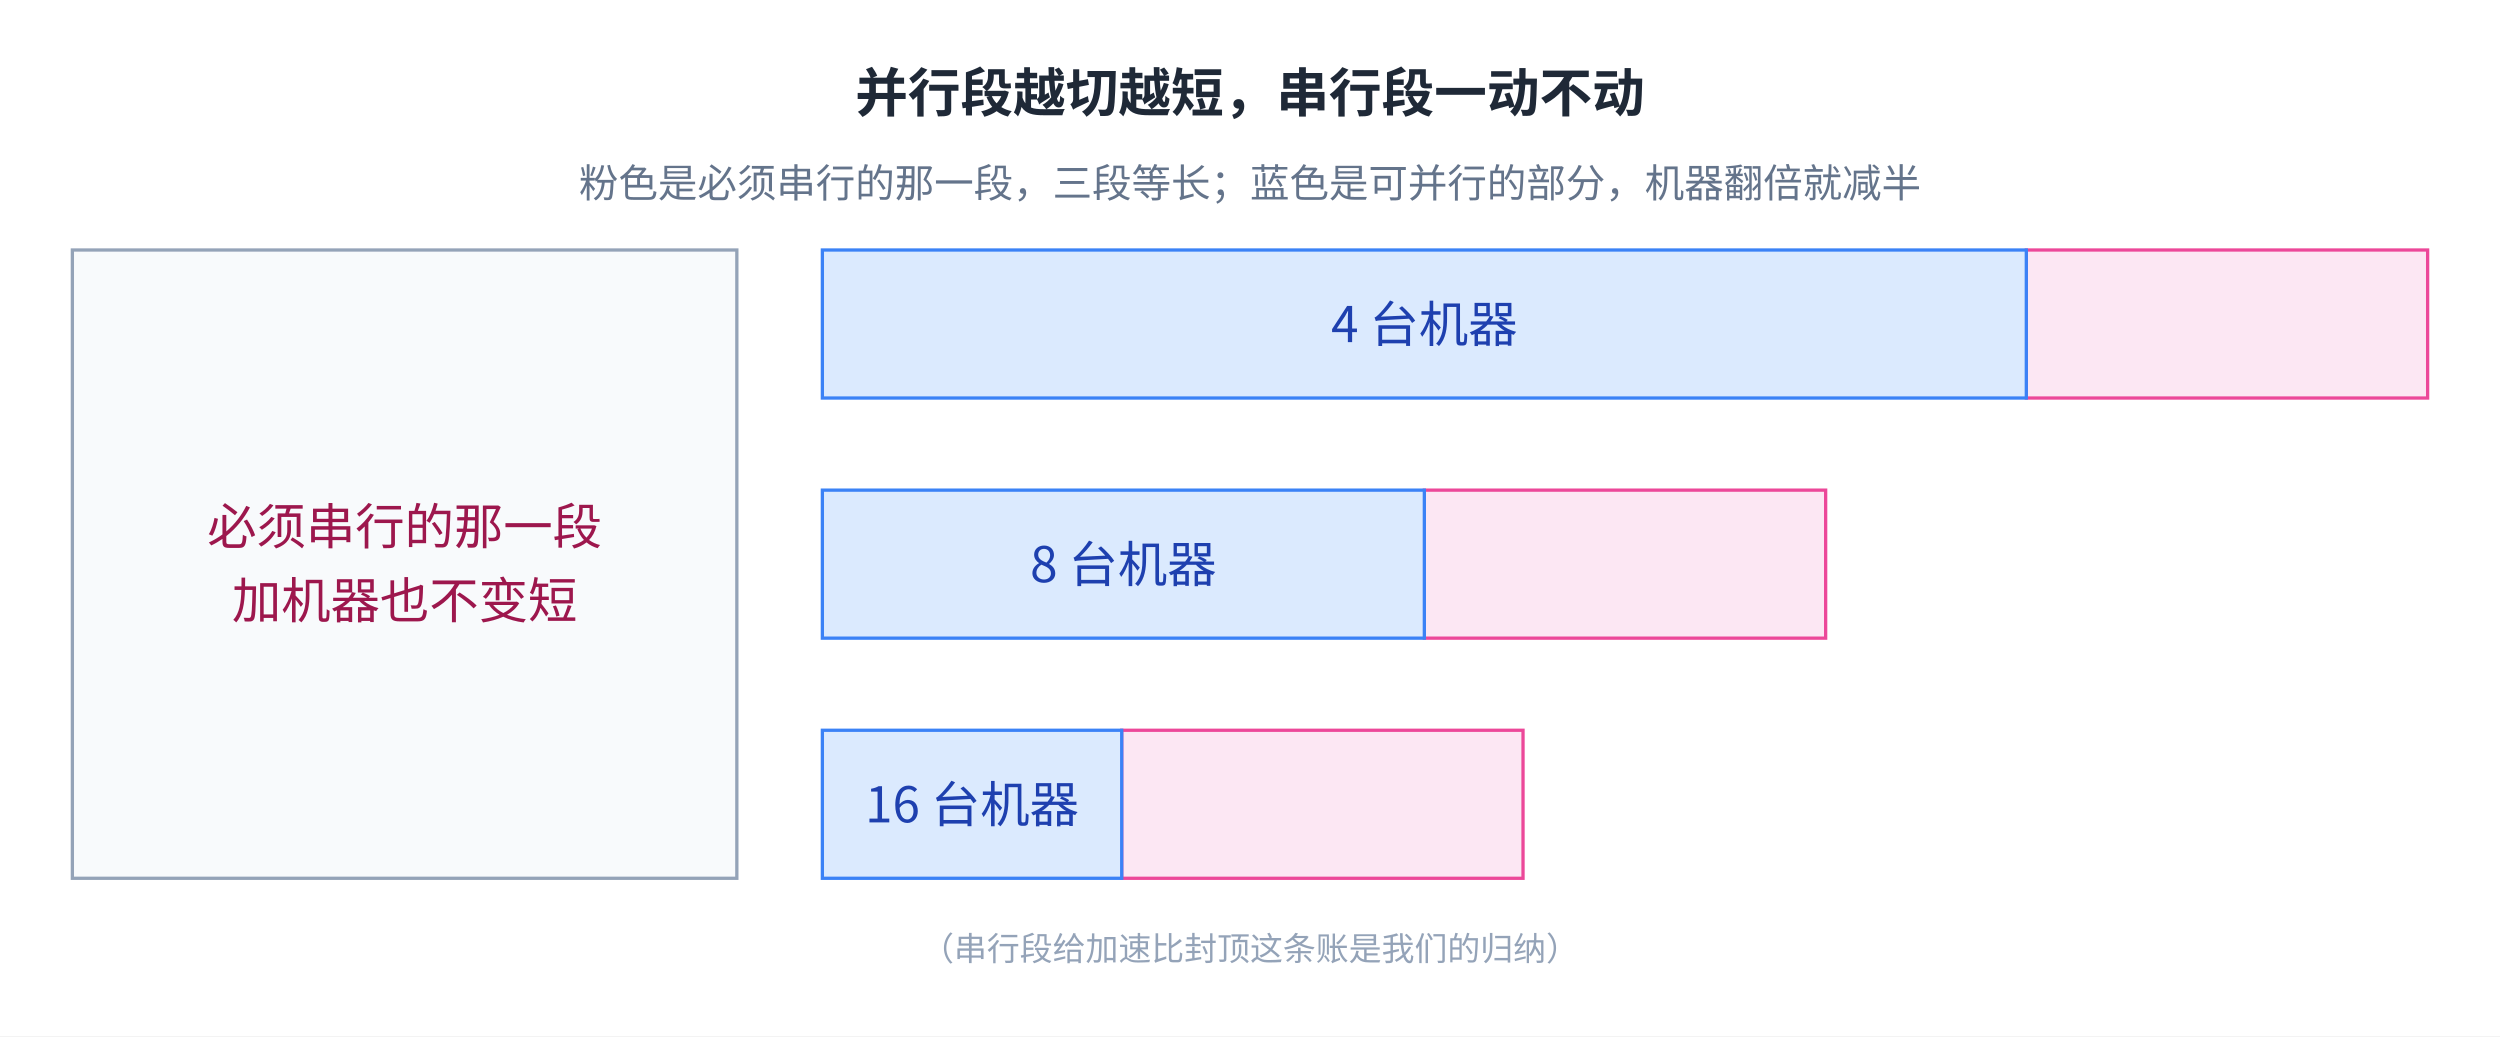
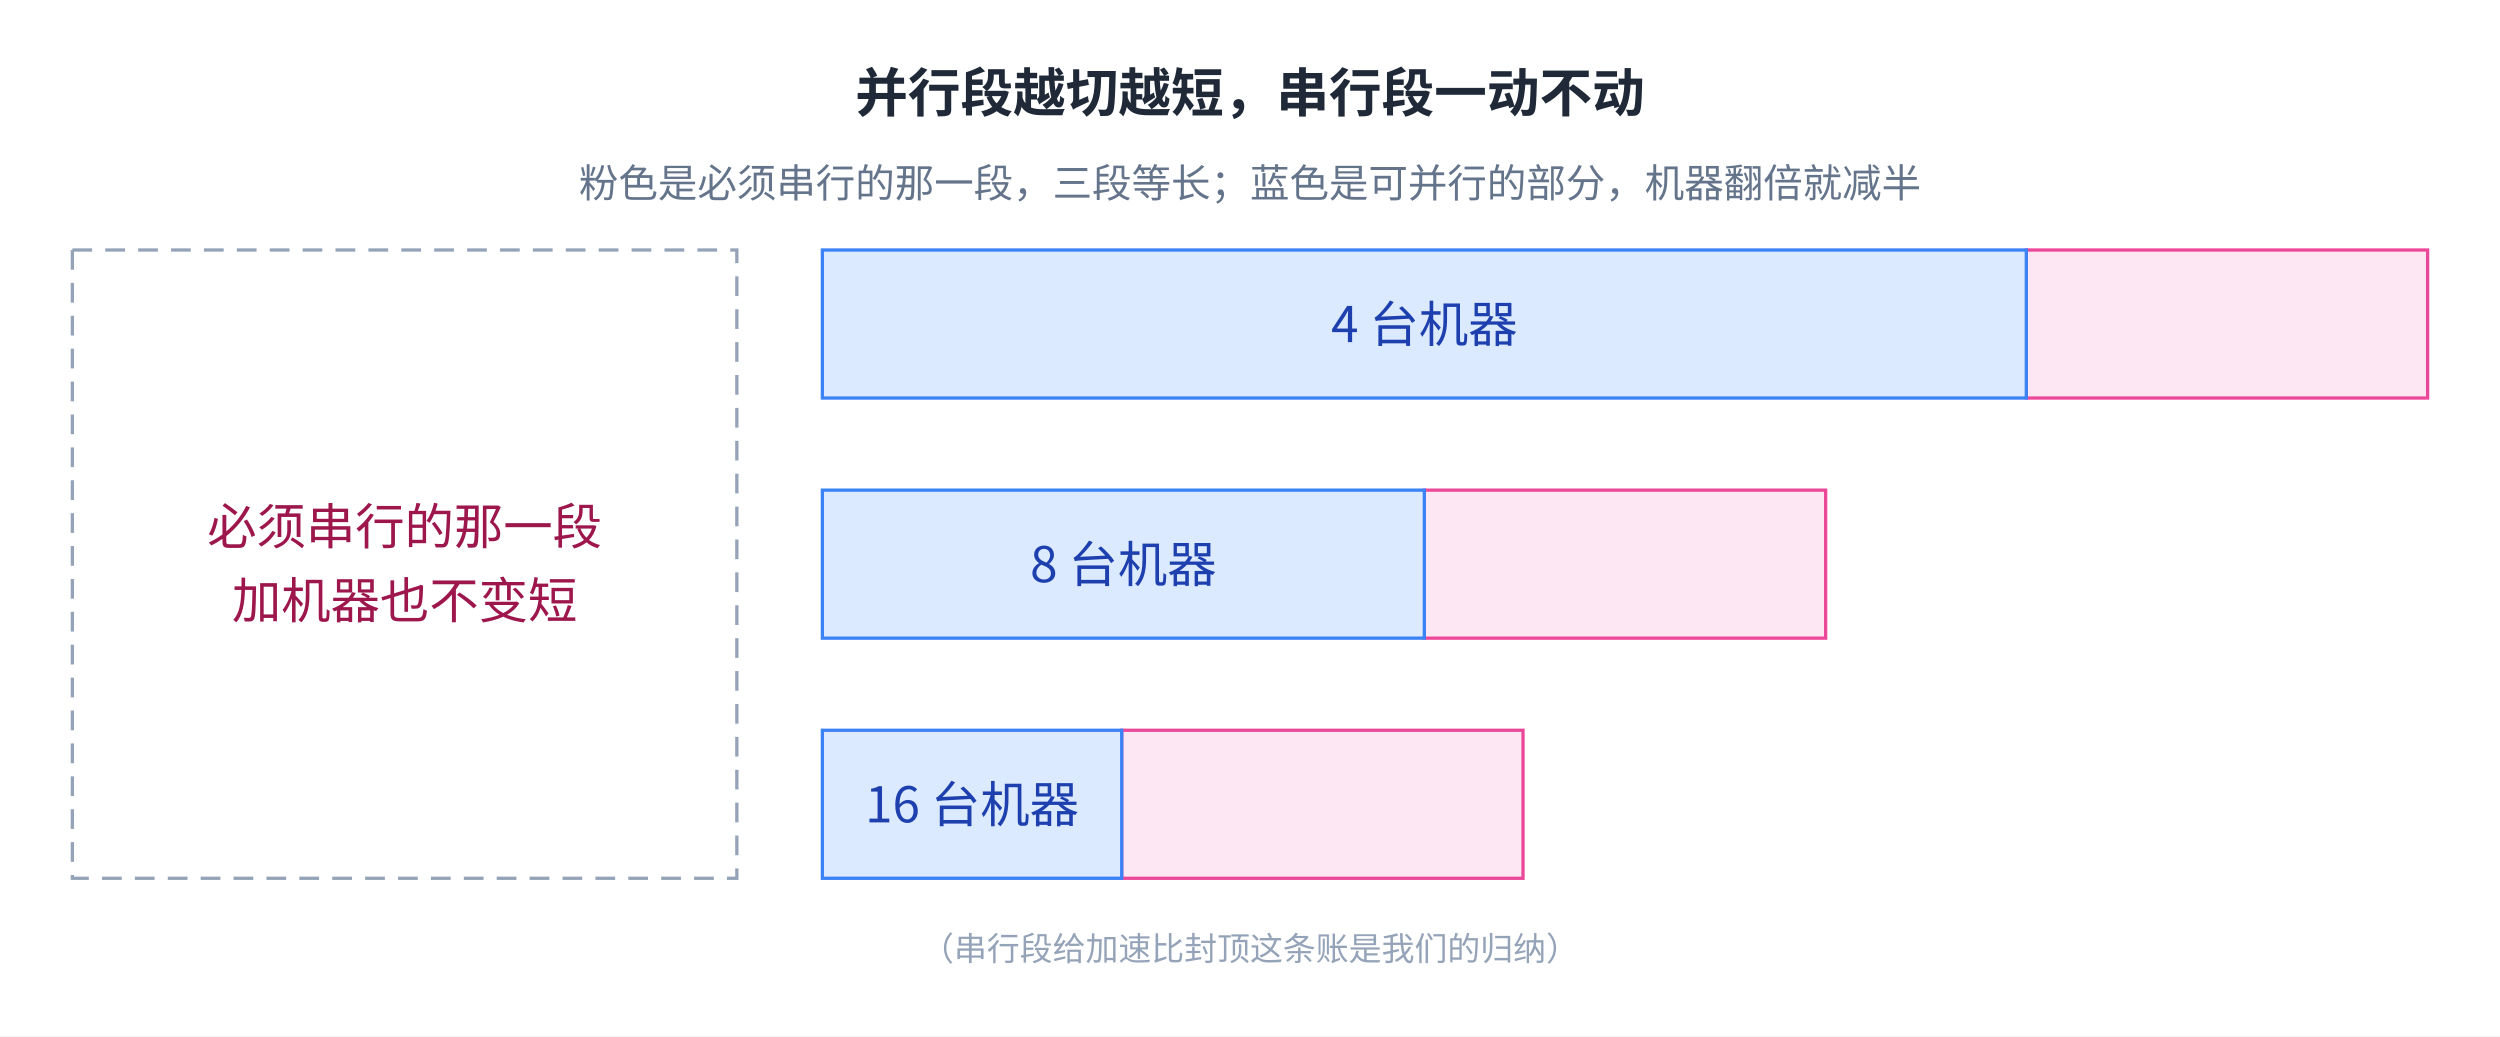
<svg xmlns="http://www.w3.org/2000/svg" viewBox="0 0 760 315" width="760" height="315" role="img" aria-labelledby="fig-intro-8-title fig-intro-8-desc">
  <defs>
    <style>
      text { font-family: 'PingFang SC', 'Microsoft YaHei', 'Noto Sans CJK SC', system-ui, sans-serif; }
    </style>
    <marker id="arrow" markerWidth="8" markerHeight="8" refX="2" refY="4" orient="auto" markerUnits="userSpaceOnUse">
      <path d="M0,0 L8,4 L0,8 L2,4 z" fill="#64748b" />
    </marker>
  </defs>
  <rect x="0" y="0" width="760" height="315" fill="#ffffff" />
  <text x="380" y="34" font-size="16" font-weight="600" fill="#1f2937" text-anchor="middle">并行段越切越短，串行段一动不动</text>
  <text x="380" y="60" font-size="12" fill="#64748b" text-anchor="middle">粉色是必须串行的那一段，三段等长；蓝色是可并行的部分，机器翻倍就减半</text>
-   <rect x="22" y="76" width="202" height="191" fill="#f8fafc" stroke="#94a3b8" />
+   <rect x="22" y="76" width="202" height="191" fill="#ffffff" stroke="#94a3b8" stroke-dasharray="6,4" />
  <text x="123" y="165.5" font-size="15" fill="#9d174d" text-anchor="middle">必须串行的那一段</text>
  <text x="123" y="188" font-size="15" fill="#9d174d" text-anchor="middle">加机器也不变短</text>
  <path d="M616,76 H738 V121 H616 Z" fill="#fce7f3" stroke="#ec4899" />
  <path d="M433,149 H555 V194 H433 Z" fill="#fce7f3" stroke="#ec4899" />
  <path d="M341,222 H463 V267 H341 Z" fill="#fce7f3" stroke="#ec4899" />
  <rect x="250" y="76" width="366" height="45" fill="#dbeafe" stroke="#3b82f6" />
  <text x="433" y="104" font-size="15" fill="#1e40af" text-anchor="middle">4 台机器</text>
  <rect x="250" y="149" width="183" height="45" fill="#dbeafe" stroke="#3b82f6" />
  <text x="341.5" y="177" font-size="15" fill="#1e40af" text-anchor="middle">8 台机器</text>
  <rect x="250" y="222" width="91" height="45" fill="#dbeafe" stroke="#3b82f6" />
  <text x="295.5" y="250" font-size="15" fill="#1e40af" text-anchor="middle">16 台机器</text>
  <text x="380" y="292" font-size="10" fill="#94a3b8" text-anchor="middle">（串行段给加速比封顶这条账是我们的归纳）</text>
</svg>
